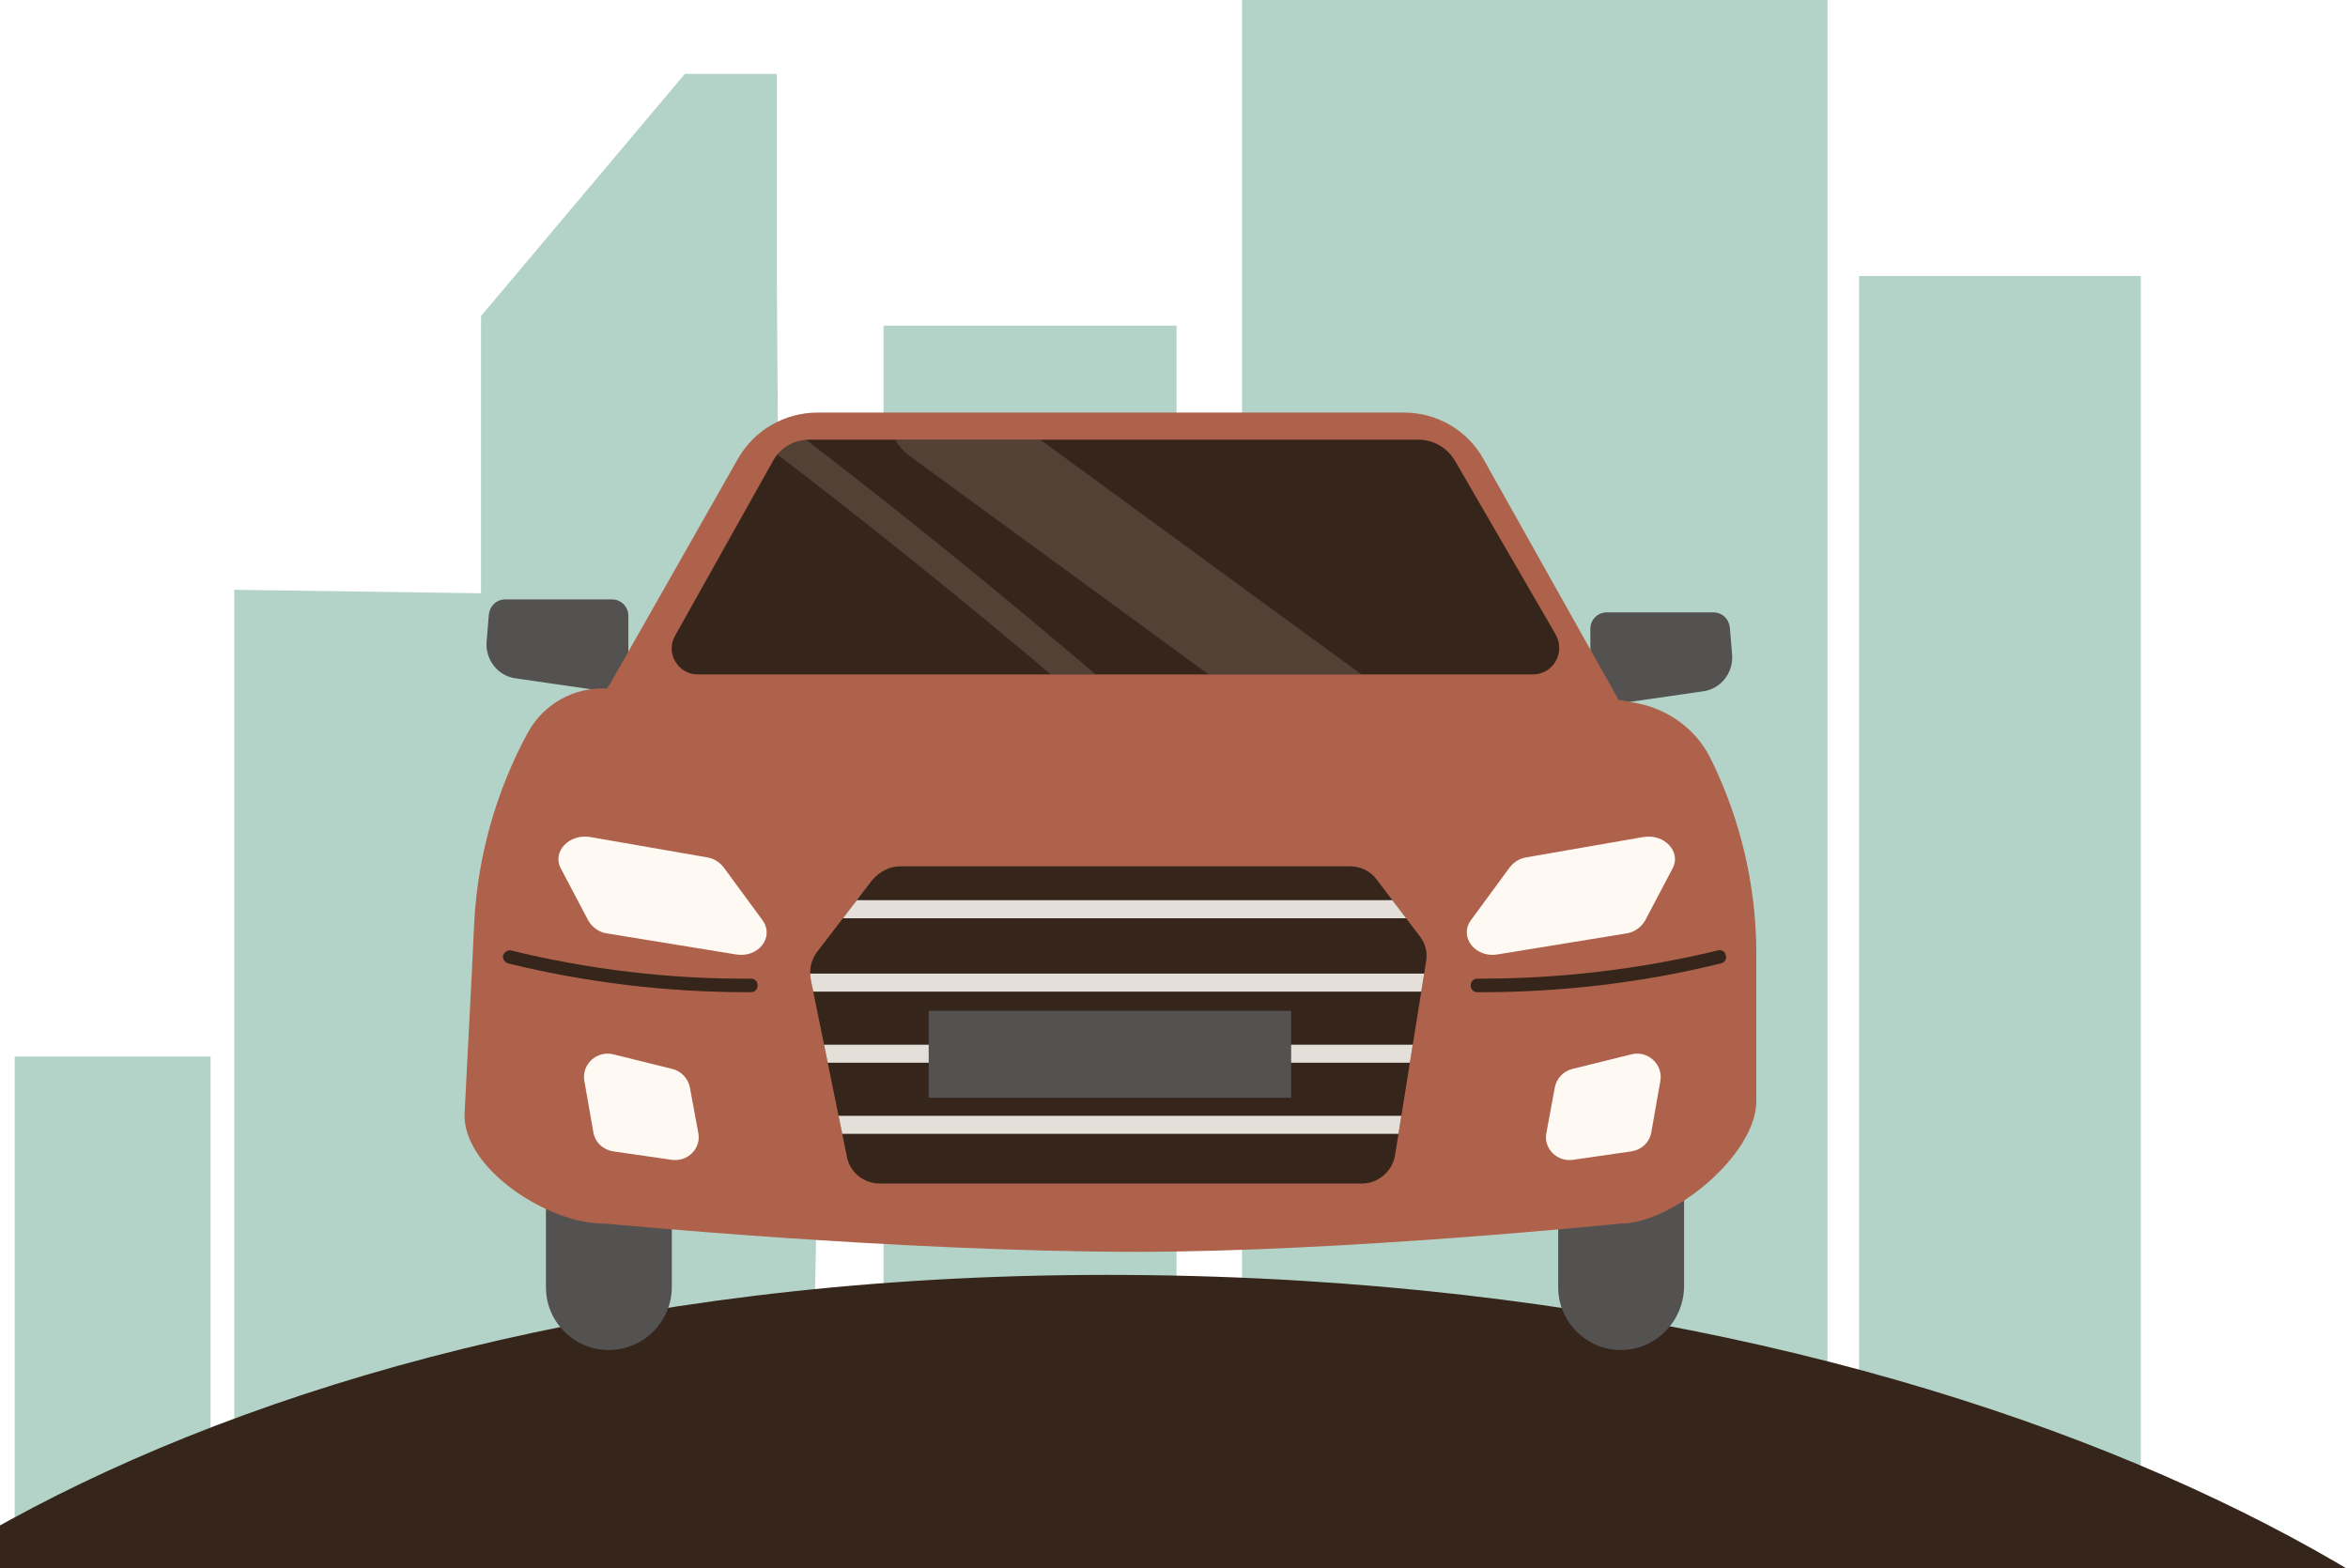
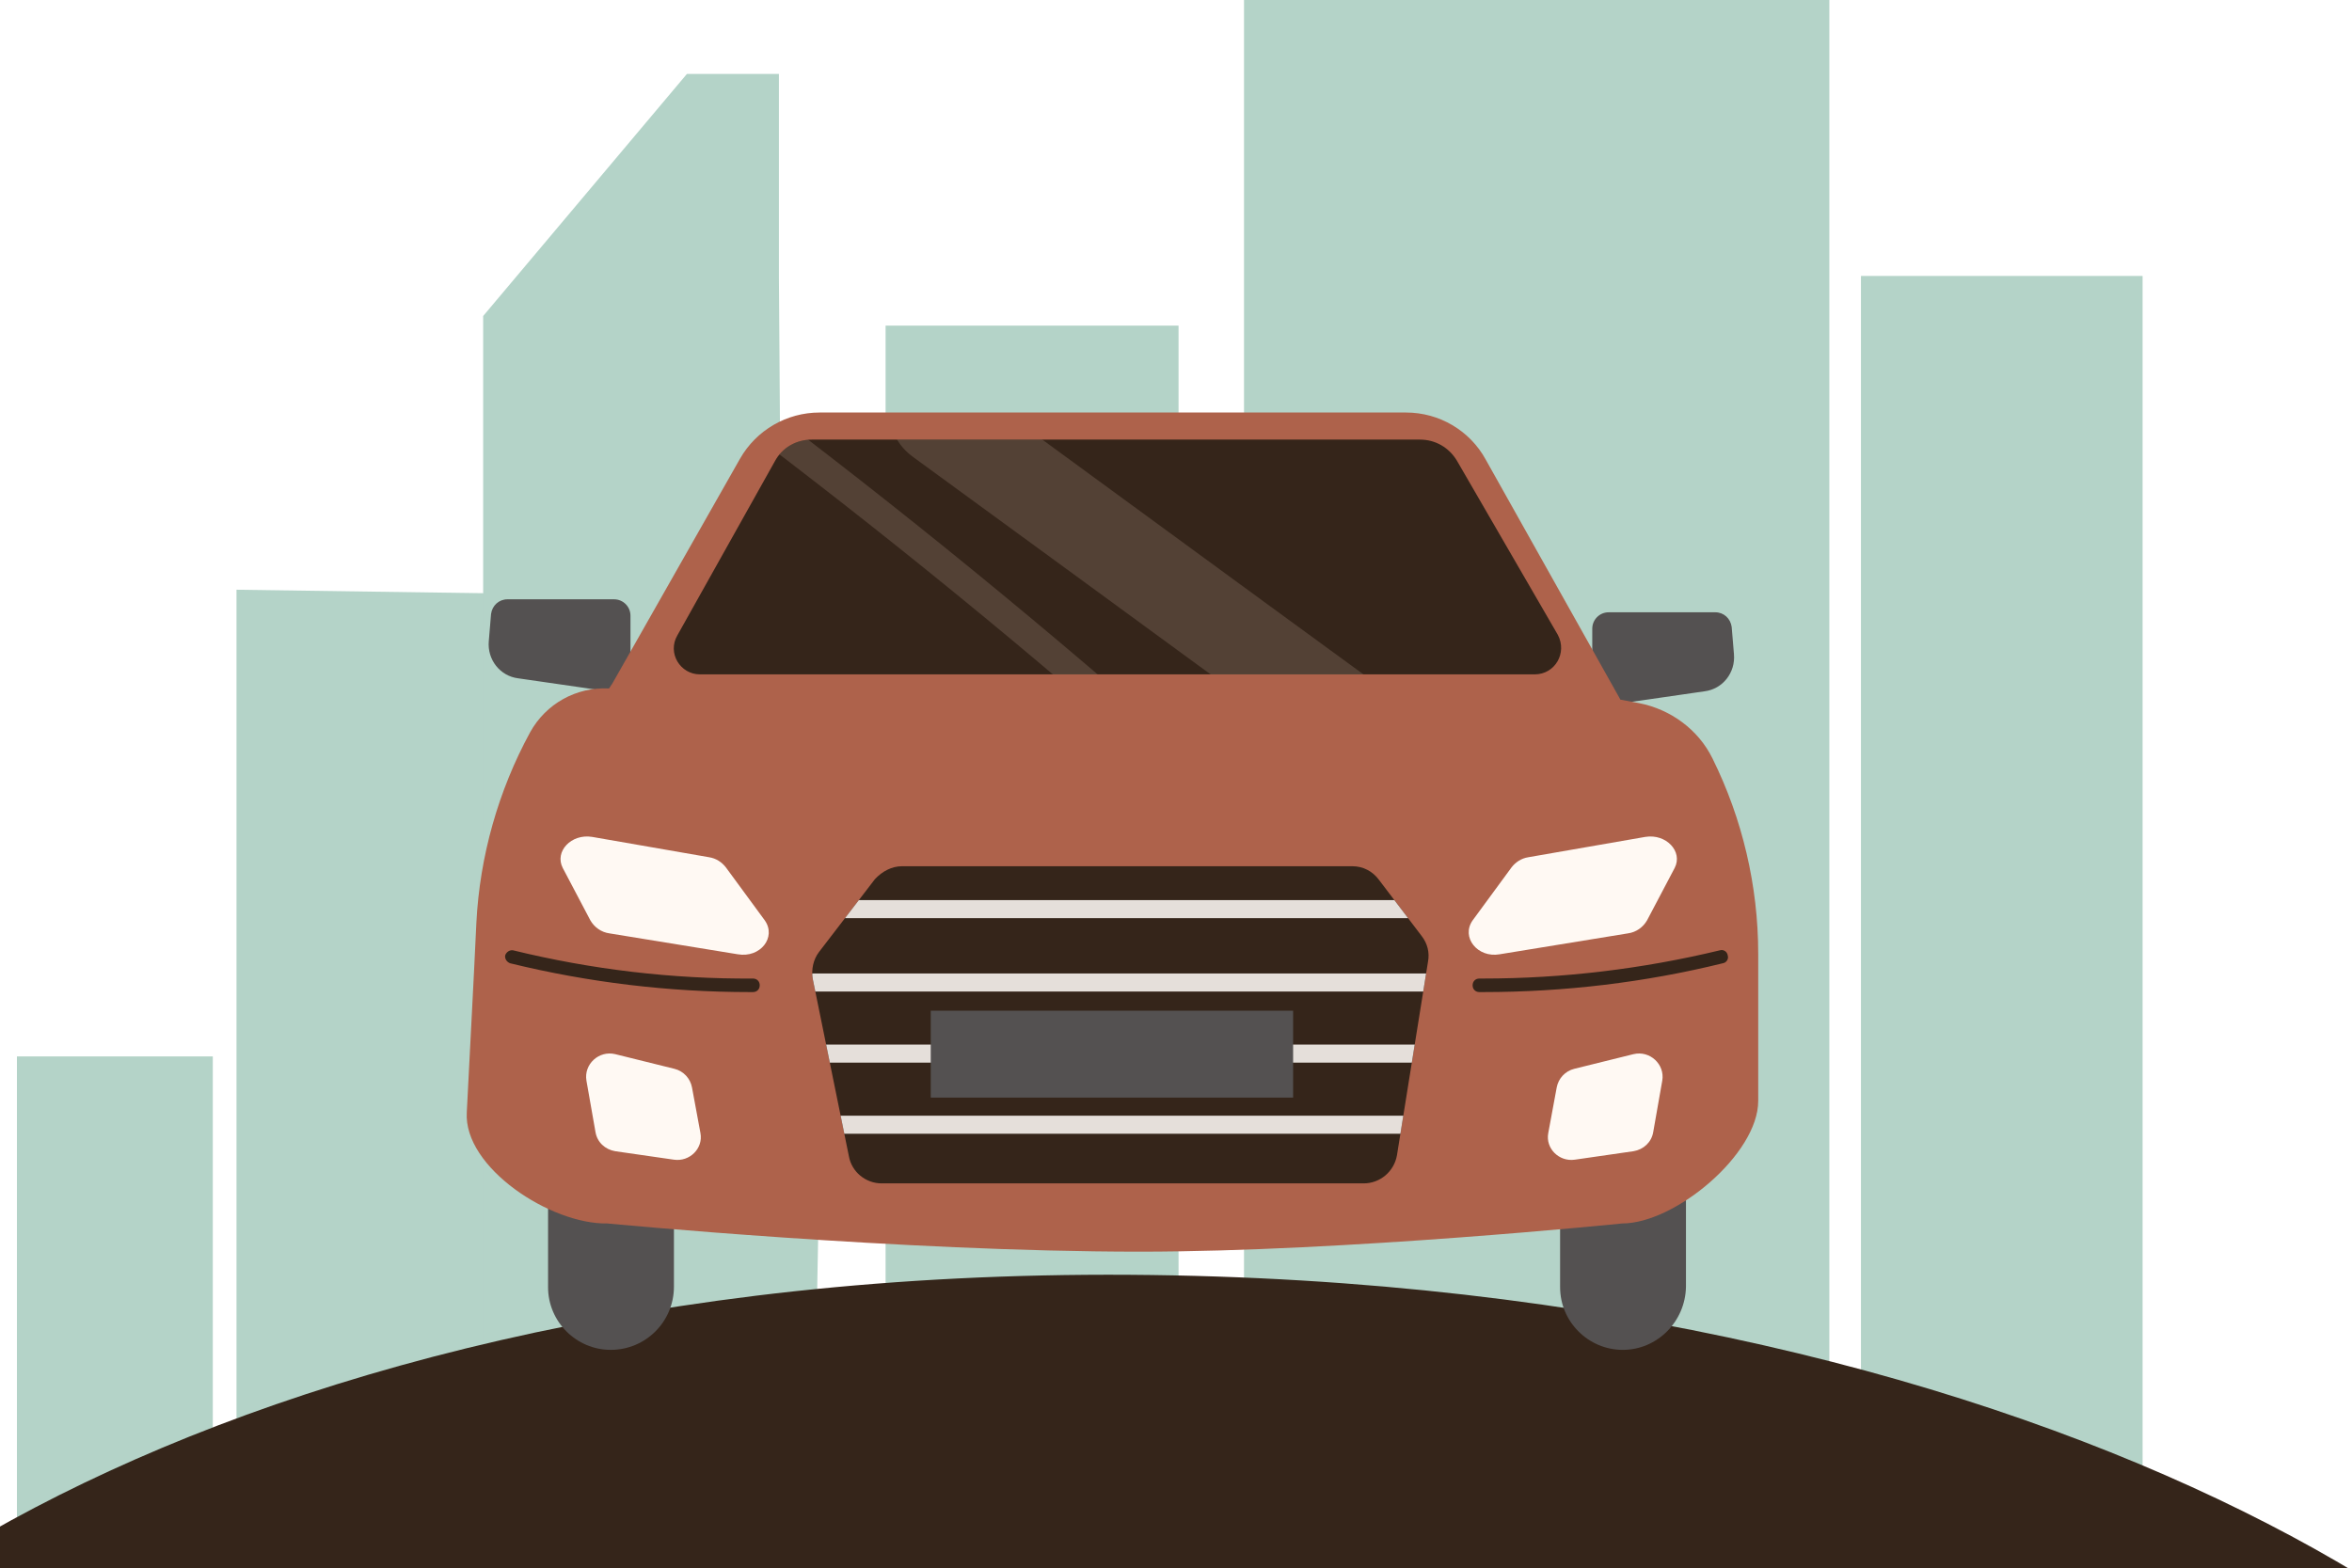
- <svg xmlns="http://www.w3.org/2000/svg" xmlns:xlink="http://www.w3.org/1999/xlink" version="1.1" id="Layer_1" x="0px" y="0px" viewBox="0 0 415.9 277.8" style="enable-background:new 0 0 415.9 277.8;" xml:space="preserve">
+ <svg xmlns="http://www.w3.org/2000/svg" xmlns:xlink="http://www.w3.org/1999/xlink" width="276" height="184" version="1.1" id="Layer_1" x="0px" y="0px" viewBox="0 0 415.9 277.8" style="enable-background:new 0 0 415.9 277.8;" xml:space="preserve">
  <style type="text/css">
	.st0{fill:#B4D3C8;}
	.st1{clip-path:url(#SVGID_00000159443033220371546160000002303424517089057983_);fill:#35251A;}
	.st2{fill:#545151;}
	.st3{fill:#AE624B;}
	.st4{clip-path:url(#SVGID_00000127764745540828353870000013296287075288008357_);}
	.st5{fill:#FFF9F3;}
	.st6{fill:#35251A;}
	.st7{opacity:0.24;clip-path:url(#SVGID_00000014602324314995473350000003286333440661284271_);}
	.st8{fill:#B29B8B;}
	.st9{clip-path:url(#SVGID_00000041272876057112429990000017940641847850399922_);fill:#E5DFDA;}
	.st10{clip-path:url(#SVGID_00000085941337219338330800000008841480765333165957_);fill:#E5DFDA;}
	.st11{clip-path:url(#SVGID_00000003813189638679354380000000239987768542545338_);fill:#E5DFDA;}
	.st12{clip-path:url(#SVGID_00000068655449183143654580000005544536731514174336_);fill:#E5DFDA;}
	.st13{fill:#36896D;}
</style>
  <g id="BACKGROUND">
</g>
  <g id="OBJECTS">
    <g>
      <g>
        <g>
          <rect x="2.6" y="187.2" class="st0" width="34.7" height="114" />
          <g>
            <rect x="220" class="st0" width="103.7" height="278.8" />
          </g>
          <g>
            <rect x="156.5" y="57.7" class="st0" width="51.9" height="220.3" />
          </g>
          <g>
            <rect x="329.3" y="48.9" class="st0" width="49.9" height="252.2" />
          </g>
          <g>
            <polygon class="st0" points="41.5,104.5 41.5,297.3 143,301.2 146.7,106      " />
          </g>
          <g>
            <polygon class="st0" points="137.6,49.3 139.4,301.2 85.2,301.2 85.2,56 121.3,13.1 137.6,13.1      " />
          </g>
        </g>
        <g>
          <g>
            <g>
              <g>
                <defs>
                  <polyline id="SVGID_1_" points="453.5,143.9 453.5,303.3 -46.5,303.3 -46.5,143.9         " />
                </defs>
                <clipPath id="SVGID_00000008135163153536012860000009681355735931520642_">
                  <use xlink:href="#SVGID_1_" style="overflow:visible;" />
                </clipPath>
                <path style="clip-path:url(#SVGID_00000008135163153536012860000009681355735931520642_);fill:#35251A;" d="M-64.7,339.6         c2.8-40.5,97-114.8,264.5-113.7c166.1,1.1,269,72.7,272,113.7C482.3,482.6-74.2,477.6-64.7,339.6z" />
              </g>
            </g>
          </g>
        </g>
      </g>
      <g>
        <g>
          <g>
            <g>
              <g>
                <g>
                  <g>
                    <path class="st2" d="M281.7,122.1v-10.7c0-1.6,1.3-2.9,2.9-2.9h18.9c1.5,0,2.7,1.1,2.9,2.6l0.4,4.8c0.3,3.3-2,6.2-5.2,6.6           l-16.6,2.4C283.3,125.2,281.7,123.9,281.7,122.1z" />
                  </g>
                </g>
              </g>
              <g>
                <g>
                  <g>
                    <path class="st2" d="M111.3,119.8v-10.7c0-1.6-1.3-2.9-2.9-2.9H89.5c-1.5,0-2.7,1.1-2.9,2.6l-0.4,4.8           c-0.3,3.3,2,6.2,5.2,6.6l16.6,2.4C109.8,122.9,111.3,121.5,111.3,119.8z" />
                  </g>
                </g>
              </g>
            </g>
            <g>
              <g>
                <path class="st2" d="M107.8,239.2L107.8,239.2c-6.1,0-11.1-5-11.1-11.1v-18.4H119V228C119,234.2,114,239.2,107.8,239.2z" />
              </g>
              <g>
                <path class="st2" d="M287.1,239.2L287.1,239.2c-6.1,0-11.1-5-11.1-11.1v-18.4h22.3V228C298.2,234.2,293.2,239.2,287.1,239.2z         " />
              </g>
            </g>
            <g>
              <g>
                <path id="SVGID_00000044858817782338033640000001880910198432132782_" class="st3" d="M82.3,197.1         c0.5-10.1,1.2-22.7,1.7-33.6c0.6-11.8,3.9-23.4,9.5-33.7c2.8-5.1,8.2-8.1,14-7.8l0,0c0.2-0.3,0.4-0.6,0.6-0.9l22.6-39.8         c2.9-5.1,8.3-8.2,14.1-8.2h103.9c5.9,0,11.3,3.2,14.1,8.3l23.9,42.6c0,0,0,0,0.1,0l3.2,0.6c5.6,1.1,10.5,4.7,13,9.8         c5.3,10.7,8.1,22.6,8.1,34.6v26.1c0,9.4-14.7,21.7-24.1,21.7c0,0-49,5-85.5,5c-42.3,0-94.3-5-94.3-5         C97.2,217,81.7,206.9,82.3,197.1z" />
              </g>
              <g>
                <g>
                  <g>
                    <defs>
                      <path id="SVGID_00000107564489512107131650000016812360348318629005_" d="M82.3,197.1c0.5-10.1,1.2-22.7,1.7-33.6            c0.6-11.8,3.9-23.4,9.5-33.7c2.8-5.1,8.2-8.1,14-7.8l0,0c0.2-0.3,0.4-0.6,0.6-0.9l22.6-39.8c2.9-5.1,8.3-8.2,14.1-8.2            h103.9c5.9,0,11.3,3.2,14.1,8.3l23.9,42.6c0,0,0,0,0.1,0l3.2,0.6c5.6,1.1,10.5,4.7,13,9.8c5.3,10.7,8.1,22.6,8.1,34.6            v26.1c0,9.4-14.7,21.7-24.1,21.7c0,0-49,5-85.5,5c-42.3,0-94.3-5-94.3-5C97.2,217,81.7,206.9,82.3,197.1z" />
                    </defs>
                    <clipPath id="SVGID_00000013181739567167695220000014698208020103668907_">
                      <use xlink:href="#SVGID_00000107564489512107131650000016812360348318629005_" style="overflow:visible;" />
                    </clipPath>
                    <g style="clip-path:url(#SVGID_00000013181739567167695220000014698208020103668907_);">
                      <g>
                        <path class="st5" d="M265.3,169.1l22.7-3.7c1.5-0.2,2.7-1.1,3.4-2.3l4.9-9.3c1.5-2.9-1.5-6.1-5.2-5.5l-20.7,3.6             c-1.3,0.2-2.3,0.9-3,1.8l-6.9,9.4C258.4,166.1,261.4,169.8,265.3,169.1z" />
                      </g>
                      <g>
                        <path class="st5" d="M130.3,169.1l-22.7-3.7c-1.5-0.2-2.7-1.1-3.4-2.3l-4.9-9.3c-1.5-2.9,1.5-6.1,5.2-5.5l20.7,3.6             c1.3,0.2,2.3,0.9,3,1.8l6.9,9.4C137.2,166.1,134.3,169.8,130.3,169.1z" />
                      </g>
                    </g>
                  </g>
                </g>
              </g>
            </g>
            <g>
              <g>
                <g>
                  <path id="XMLID_00000058567471029231078700000013361932549775569282_" class="st6" d="M271.5,119.5H123.6          c-3.5,0-5.8-3.8-4-6.9l17.3-30.9c1.3-2.4,3.8-3.8,6.5-3.8h107.8c2.7,0,5.1,1.4,6.5,3.7l17.9,30.9          C277.3,115.7,275.1,119.5,271.5,119.5z" />
                </g>
                <g>
                  <g>
                    <g>
                      <defs>
                        <path id="SVGID_00000154426317857057853760000005936500327292096150_" d="M271.5,119.5H123.6c-3.5,0-5.8-3.8-4-6.9             l17.3-30.9c1.3-2.4,3.8-3.8,6.5-3.8h107.8c2.7,0,5.1,1.4,6.5,3.7l17.9,30.9C277.3,115.7,275.1,119.5,271.5,119.5z" />
                      </defs>
                      <clipPath id="SVGID_00000115503003217764860660000016475802411460093608_">
                        <use xlink:href="#SVGID_00000154426317857057853760000005936500327292096150_" style="overflow:visible;" />
                      </clipPath>
                      <g style="opacity:0.24;clip-path:url(#SVGID_00000115503003217764860660000016475802411460093608_);">
                        <path class="st8" d="M278,146.4c-36.2-26.4-72.3-52.8-108.5-79.3c-3.5-2.6-9-0.6-11,2.9c-2.4,4.1-0.6,8.5,2.9,11             c36.2,26.4,72.3,52.9,108.5,79.3c3.5,2.6,9,0.6,11-2.9C283.3,153.4,281.5,149,278,146.4z" />
                        <path class="st8" d="M216.8,139.4c-26-23.3-52.9-45.5-80.6-66.5c-2.6-2-5.2,2.5-2.6,4.5c27.4,20.8,54,42.7,79.6,65.7             C215.6,145.3,219.3,141.7,216.8,139.4z" />
                      </g>
                    </g>
                  </g>
                </g>
              </g>
            </g>
          </g>
          <g>
            <g>
              <path class="st5" d="M278.6,205.5L289,204c1.8-0.3,3.2-1.6,3.5-3.4l1.6-9.1c0.5-2.9-2.2-5.4-5.1-4.7l-10.5,2.6        c-1.6,0.4-2.8,1.7-3.1,3.3l-1.5,8.1C273.4,203.5,275.8,205.9,278.6,205.5z" />
            </g>
            <g>
              <path class="st5" d="M119,205.5l-10.4-1.5c-1.8-0.3-3.2-1.6-3.5-3.4l-1.6-9.1c-0.5-2.9,2.2-5.4,5.1-4.7l10.5,2.6        c1.6,0.4,2.8,1.7,3.1,3.3l1.5,8.1C124.2,203.5,121.8,205.9,119,205.5z" />
            </g>
          </g>
        </g>
        <g>
          <g>
            <g>
              <path id="XMLID_00000132793726280890225920000001533439507066616247_" class="st6" d="M159.4,153.5h79.8        c1.9,0,3.6,0.9,4.7,2.4l7.6,10c1,1.3,1.4,2.9,1.1,4.5l-5.5,34.3c-0.5,2.9-3,5-5.9,5h-85.4c-2.8,0-5.3-2-5.8-4.8l-6.4-31.4        c-0.3-1.7,0.1-3.5,1.1-4.8l9.9-12.9C155.9,154.4,157.6,153.5,159.4,153.5z" />
            </g>
            <g>
              <g>
                <g>
                  <defs>
                    <path id="SVGID_00000012461628779191987030000001210927683201659812_" d="M159.4,153.5h79.8c1.9,0,3.6,0.9,4.7,2.4l7.6,10           c1,1.3,1.4,2.9,1.1,4.5l-5.5,34.3c-0.5,2.9-3,5-5.9,5h-85.4c-2.8,0-5.3-2-5.8-4.8l-6.4-31.4c-0.3-1.7,0.1-3.5,1.1-4.8           l9.9-12.9C155.9,154.4,157.6,153.5,159.4,153.5z" />
                  </defs>
                  <clipPath id="SVGID_00000078761441040977875230000009718396160452583593_">
                    <use xlink:href="#SVGID_00000012461628779191987030000001210927683201659812_" style="overflow:visible;" />
                  </clipPath>
                  <path style="clip-path:url(#SVGID_00000078761441040977875230000009718396160452583593_);fill:#E5DFDA;" d="M272,159.5          H145.7c-2.1,0-2.1,3.2,0,3.2H272C274.1,162.7,274.1,159.5,272,159.5z" />
                </g>
              </g>
            </g>
            <g>
              <g>
                <g>
                  <defs>
                    <path id="SVGID_00000001636709245007975170000002171708797619495863_" d="M159.4,153.5h79.8c1.9,0,3.6,0.9,4.7,2.4l7.6,10           c1,1.3,1.4,2.9,1.1,4.5l-5.5,34.3c-0.5,2.9-3,5-5.9,5h-85.4c-2.8,0-5.3-2-5.8-4.8l-6.4-31.4c-0.3-1.7,0.1-3.5,1.1-4.8           l9.9-12.9C155.9,154.4,157.6,153.5,159.4,153.5z" />
                  </defs>
                  <clipPath id="SVGID_00000003815505377488108180000017637448773487156611_">
                    <use xlink:href="#SVGID_00000001636709245007975170000002171708797619495863_" style="overflow:visible;" />
                  </clipPath>
                  <path style="clip-path:url(#SVGID_00000003815505377488108180000017637448773487156611_);fill:#E5DFDA;" d="M289.6,172.5          H139.8c-2.1,0-2.1,3.2,0,3.2h149.8C291.7,175.7,291.7,172.5,289.6,172.5z" />
                </g>
              </g>
            </g>
            <g>
              <g>
                <g>
                  <defs>
                    <path id="SVGID_00000096756355995851242620000014985933791772745148_" d="M159.4,153.5h79.8c1.9,0,3.6,0.9,4.7,2.4l7.6,10           c1,1.3,1.4,2.9,1.1,4.5l-5.5,34.3c-0.5,2.9-3,5-5.9,5h-85.4c-2.8,0-5.3-2-5.8-4.8l-6.4-31.4c-0.3-1.7,0.1-3.5,1.1-4.8           l9.9-12.9C155.9,154.4,157.6,153.5,159.4,153.5z" />
                  </defs>
                  <clipPath id="SVGID_00000165209886775805190770000004957482777745831086_">
                    <use xlink:href="#SVGID_00000096756355995851242620000014985933791772745148_" style="overflow:visible;" />
                  </clipPath>
                  <path style="clip-path:url(#SVGID_00000165209886775805190770000004957482777745831086_);fill:#E5DFDA;" d="M275.8,185.1          H144c-2.1,0-2.1,3.2,0,3.2h131.8C277.8,188.3,277.8,185.1,275.8,185.1z" />
                </g>
              </g>
            </g>
            <g>
              <g>
                <g>
                  <defs>
                    <path id="SVGID_00000110470063142052302610000010586647705308736952_" d="M159.4,153.5h79.8c1.9,0,3.6,0.9,4.7,2.4l7.6,10           c1,1.3,1.4,2.9,1.1,4.5l-5.5,34.3c-0.5,2.9-3,5-5.9,5h-85.4c-2.8,0-5.3-2-5.8-4.8l-6.4-31.4c-0.3-1.7,0.1-3.5,1.1-4.8           l9.9-12.9C155.9,154.4,157.6,153.5,159.4,153.5z" />
                  </defs>
                  <clipPath id="SVGID_00000165223087252217519680000002949372686662325653_">
                    <use xlink:href="#SVGID_00000110470063142052302610000010586647705308736952_" style="overflow:visible;" />
                  </clipPath>
                  <path style="clip-path:url(#SVGID_00000165223087252217519680000002949372686662325653_);fill:#E5DFDA;" d="M287.5,197.7          H147.8c-2.1,0-2.1,3.2,0,3.2h139.7C289.6,200.9,289.6,197.7,287.5,197.7z" />
                </g>
              </g>
            </g>
          </g>
          <rect x="164.5" y="179.1" class="st2" width="64.2" height="15.4" />
        </g>
        <g>
          <g>
            <path class="st6" d="M132.4,175.8c-14.3,0-28.5-1.7-42.4-5.1c-0.6-0.2-1-0.8-0.9-1.4c0.2-0.6,0.8-1,1.4-0.9       c13.9,3.4,28.2,5.1,42.5,5l0,0c0.7,0,1.2,0.5,1.2,1.2s-0.5,1.2-1.2,1.2C132.8,175.8,132.6,175.8,132.4,175.8z" />
          </g>
          <g>
            <path class="st6" d="M262.4,175.8c-0.2,0-0.5,0-0.7,0c-0.7,0-1.2-0.5-1.2-1.2s0.5-1.2,1.2-1.2c0.3,0,0.5,0,0.7,0       c14.1,0,28.2-1.7,41.9-5c0.6-0.2,1.3,0.2,1.4,0.9c0.2,0.6-0.2,1.3-0.9,1.4C291,174.1,276.7,175.8,262.4,175.8z" />
          </g>
        </g>
        <g>
          <g>
            <g>
              <g>
                <g>
                  <g>
                    <path class="st13" d="M411.7,140.4" />
                  </g>
                </g>
              </g>
            </g>
          </g>
        </g>
      </g>
    </g>
  </g>
  <g id="TEXTS">
</g>
</svg>
